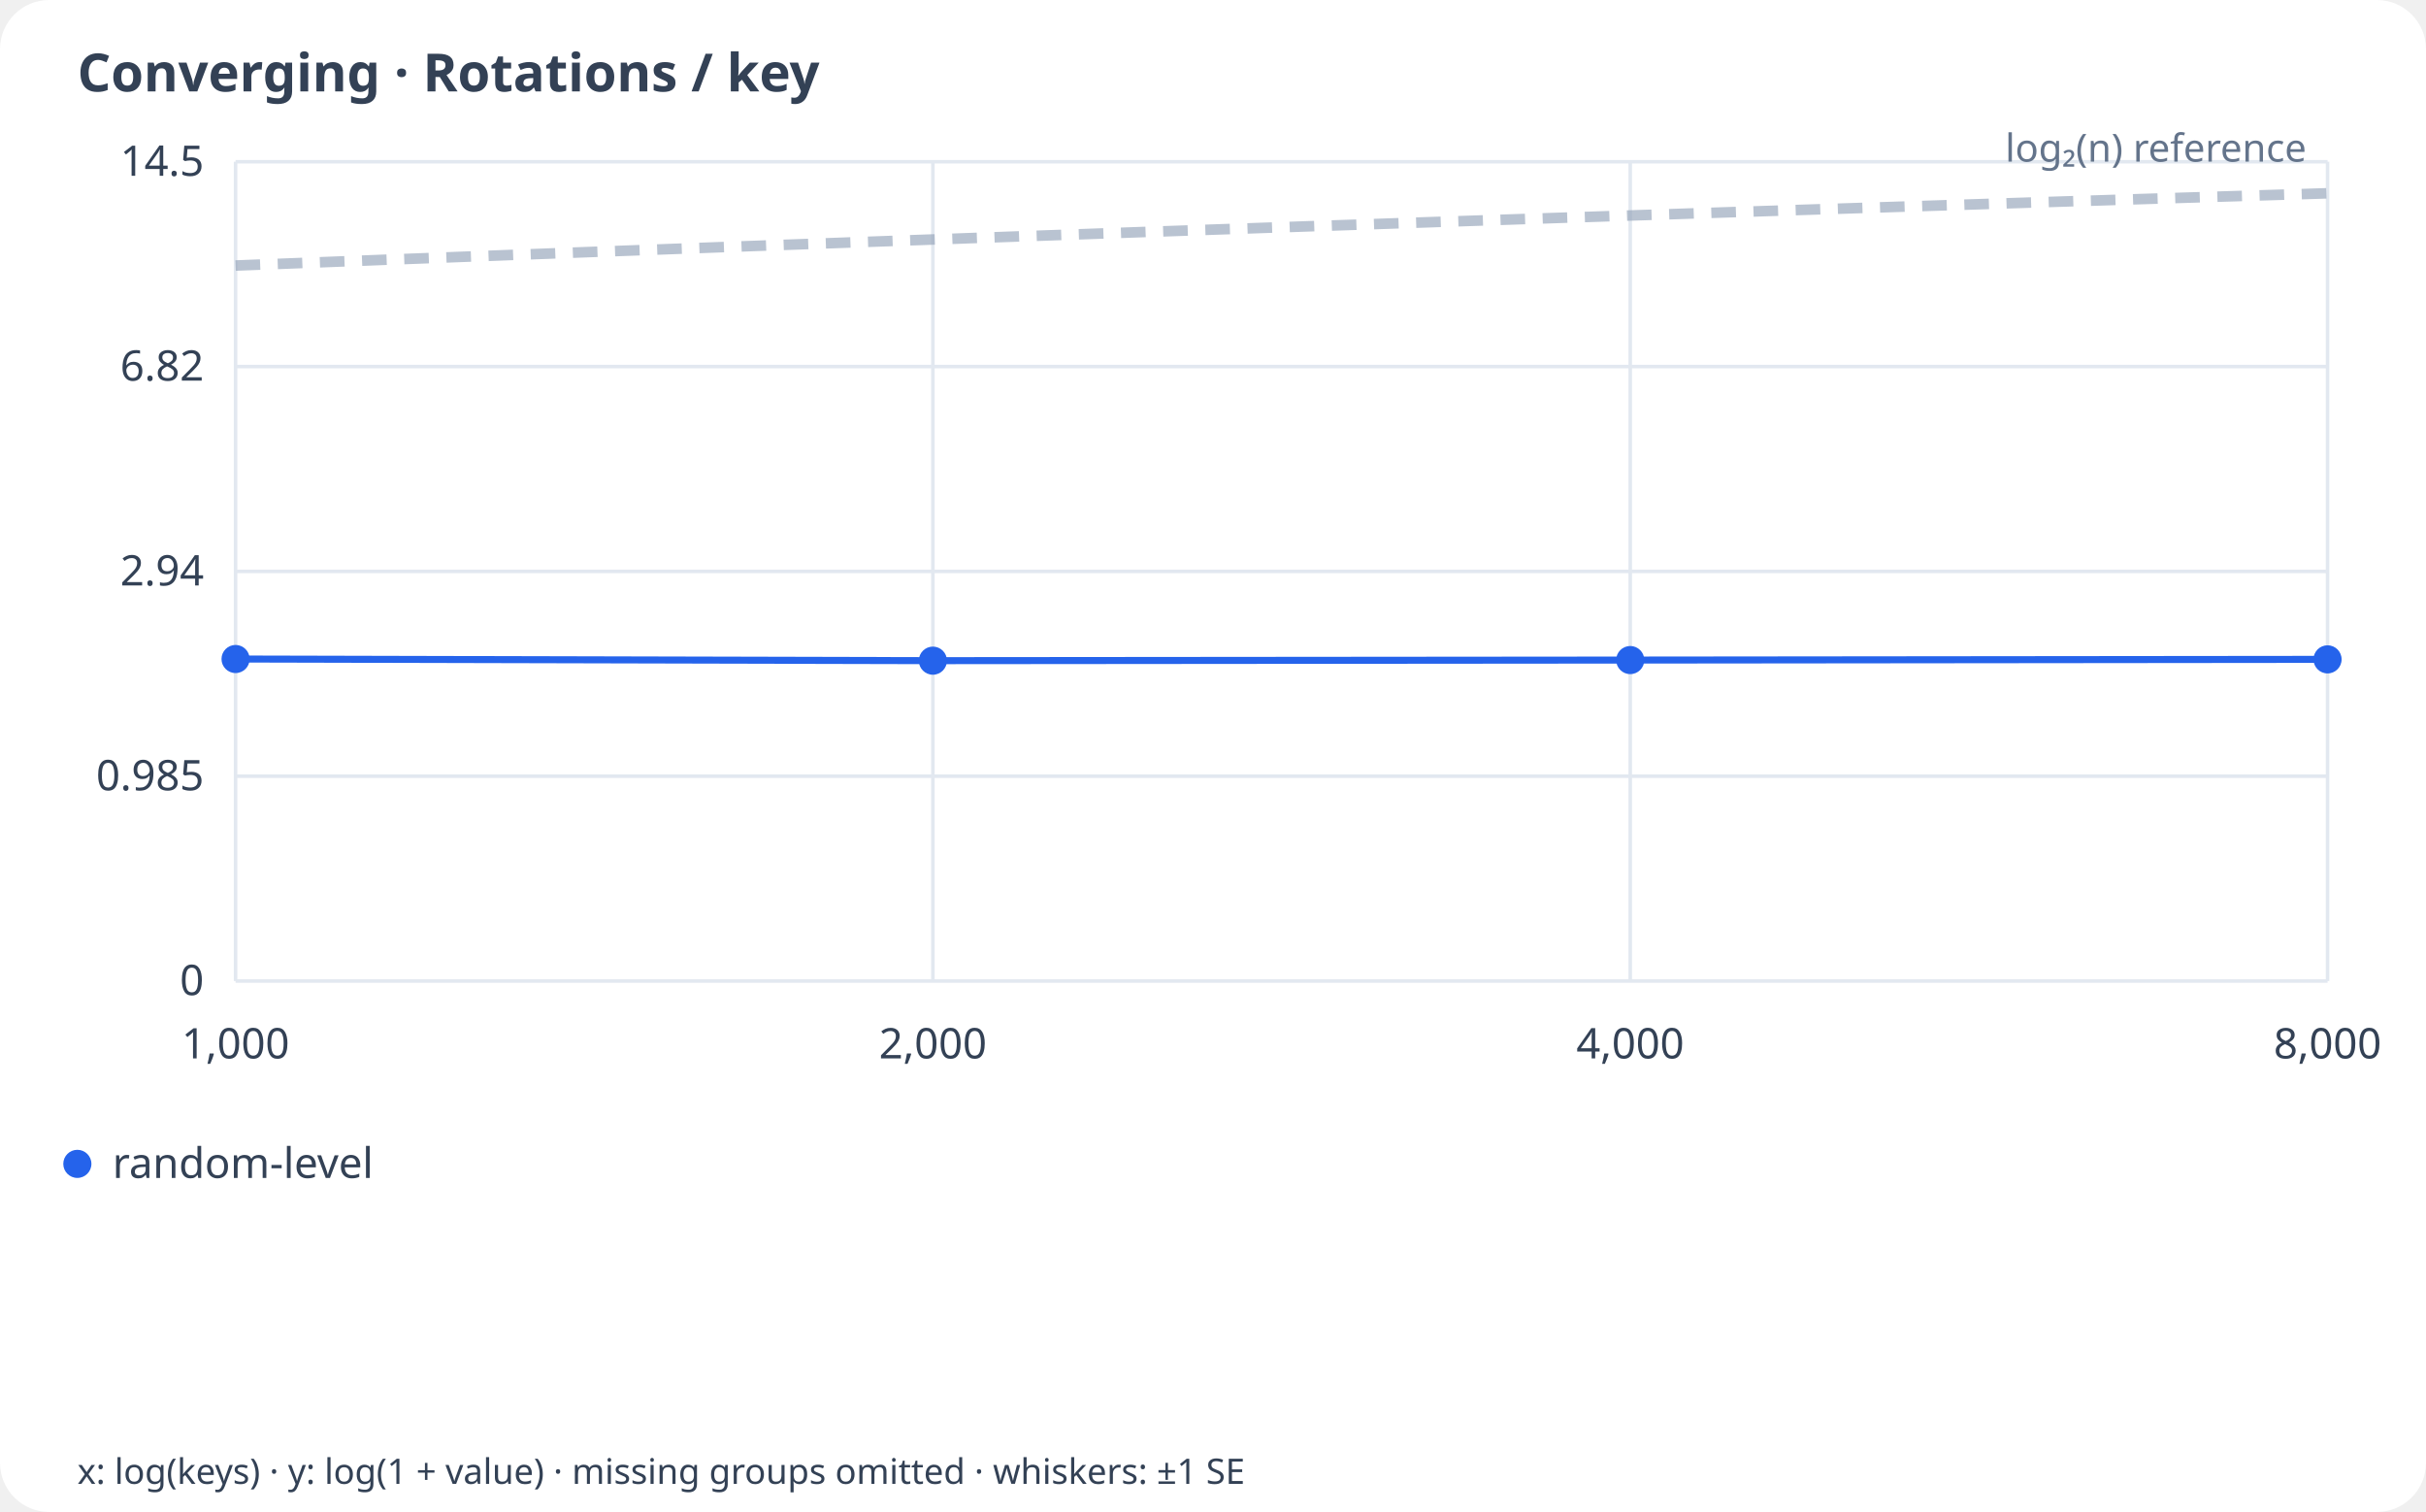
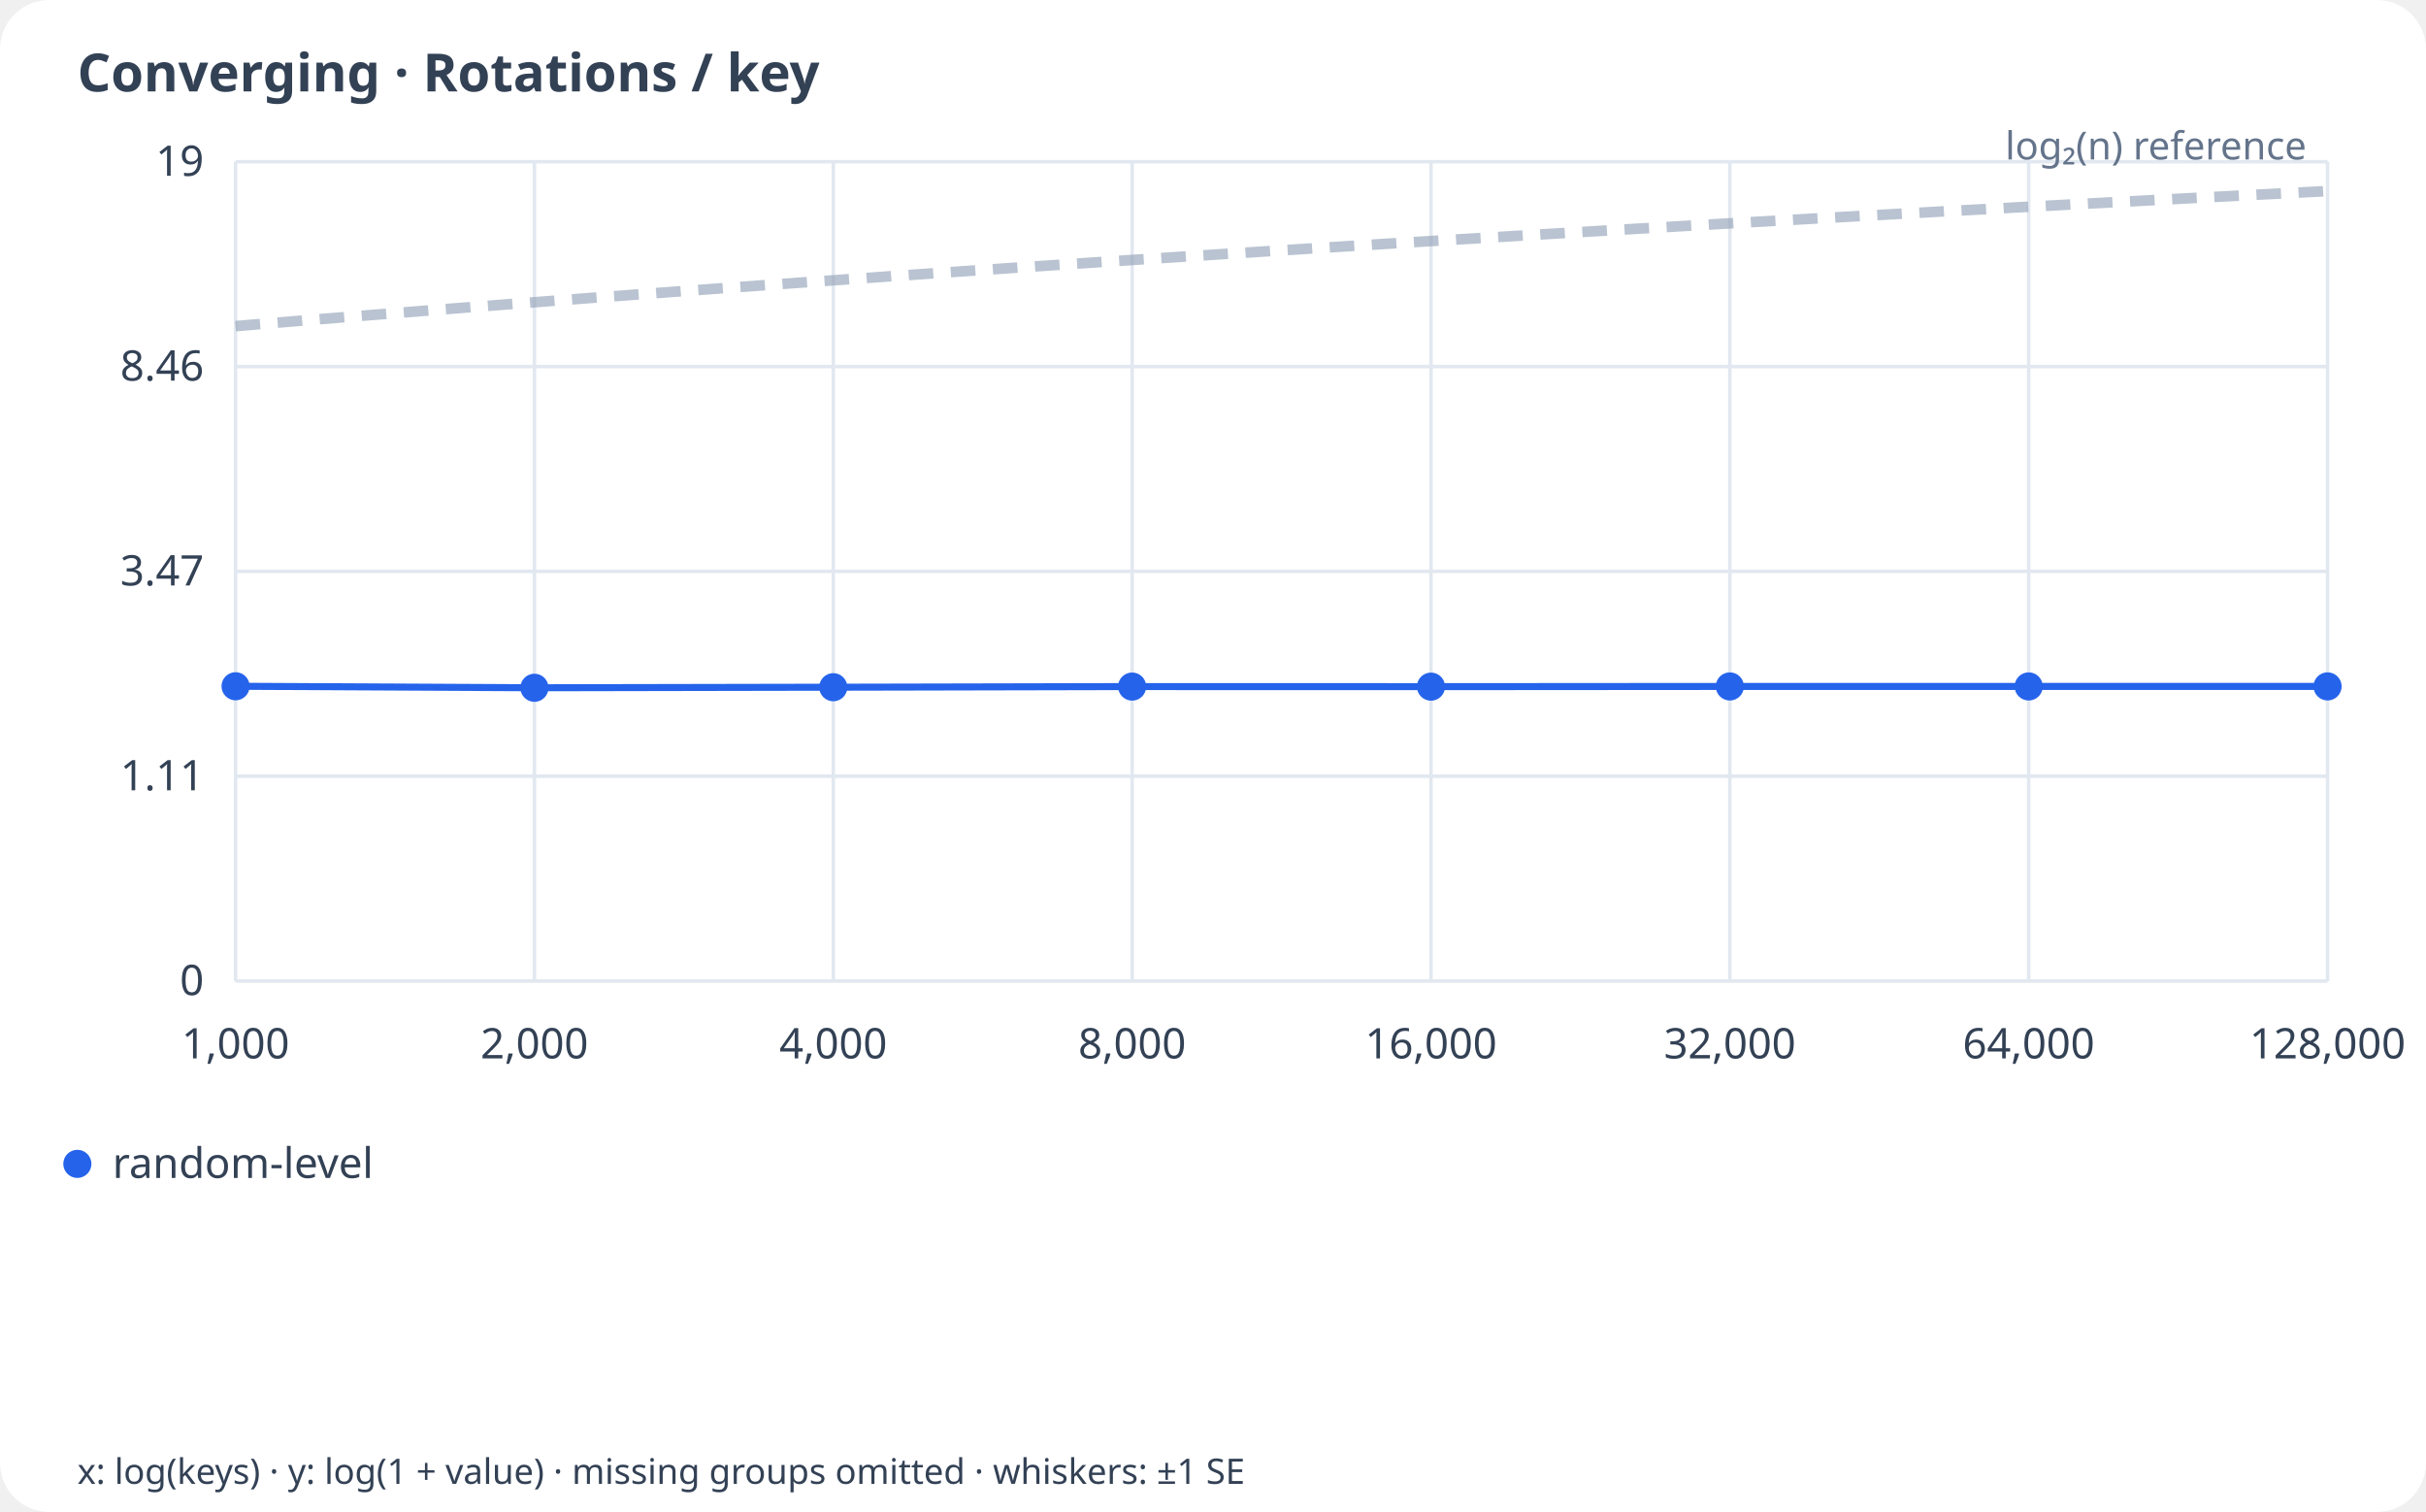
<svg xmlns="http://www.w3.org/2000/svg" viewBox="0 0 690 430" role="img" aria-labelledby="title desc">
  <style>text{font:12px system-ui,sans-serif;fill:#334155}.grid{stroke:#e2e8f0}path,line{vector-effect:non-scaling-stroke}</style>
  <rect width="690" height="430" rx="14" fill="white" />
  <text x="22" y="26" style="font-size:15px;font-weight:650">Converging · Rotations / key</text>
  <line class="grid" x1="67" x2="662" y1="279.00" y2="279.00" />
  <text x="58" y="283.00" text-anchor="end">0</text>
  <line class="grid" x1="67" x2="662" y1="220.75" y2="220.75" />
-   <text x="58" y="224.75" text-anchor="end">0.985</text>
+   <text x="58" y="224.75" text-anchor="end">1.11</text>
  <line class="grid" x1="67" x2="662" y1="162.50" y2="162.50" />
-   <text x="58" y="166.50" text-anchor="end">2.94</text>
+   <text x="58" y="166.50" text-anchor="end">3.47</text>
  <line class="grid" x1="67" x2="662" y1="104.25" y2="104.25" />
-   <text x="58" y="108.25" text-anchor="end">6.82</text>
+   <text x="58" y="108.25" text-anchor="end">8.46</text>
  <line class="grid" x1="67" x2="662" y1="46.00" y2="46.00" />
-   <text x="58" y="50.00" text-anchor="end">14.5</text>
+   <text x="58" y="50.00" text-anchor="end">19</text>
  <line class="grid" x1="67.00" x2="67.00" y1="46" y2="279" />
  <text x="67.00" y="301" text-anchor="middle">1,000</text>
-   <line class="grid" x1="265.33" x2="265.33" y1="46" y2="279" />
-   <text x="265.33" y="301" text-anchor="middle">2,000</text>
-   <line class="grid" x1="463.67" x2="463.67" y1="46" y2="279" />
-   <text x="463.67" y="301" text-anchor="middle">4,000</text>
+   <line class="grid" x1="152.00" x2="152.00" y1="46" y2="279" />
+   <text x="152.00" y="301" text-anchor="middle">2,000</text>
+   <line class="grid" x1="237.00" x2="237.00" y1="46" y2="279" />
+   <text x="237.00" y="301" text-anchor="middle">4,000</text>
+   <line class="grid" x1="322.00" x2="322.00" y1="46" y2="279" />
+   <text x="322.00" y="301" text-anchor="middle">8,000</text>
+   <line class="grid" x1="407.00" x2="407.00" y1="46" y2="279" />
+   <text x="407.00" y="301" text-anchor="middle">16,000</text>
+   <line class="grid" x1="492.00" x2="492.00" y1="46" y2="279" />
+   <text x="492.00" y="301" text-anchor="middle">32,000</text>
+   <line class="grid" x1="577.00" x2="577.00" y1="46" y2="279" />
+   <text x="577.00" y="301" text-anchor="middle">64,000</text>
  <line class="grid" x1="662.00" x2="662.00" y1="46" y2="279" />
-   <text x="662.00" y="301" text-anchor="middle">8,000</text>
-   <path class="log-reference" d="M67.00,75.52 L72.95,75.29 L78.90,75.06 L84.85,74.83 L90.80,74.60 L96.75,74.37 L102.70,74.14 L108.65,73.91 L114.60,73.68 L120.55,73.46 L126.50,73.23 L132.45,73.00 L138.40,72.78 L144.35,72.55 L150.30,72.33 L156.25,72.11 L162.20,71.88 L168.15,71.66 L174.10,71.44 L180.05,71.22 L186.00,71.00 L191.95,70.78 L197.90,70.56 L203.85,70.34 L209.80,70.12 L215.75,69.90 L221.70,69.68 L227.65,69.47 L233.60,69.25 L239.55,69.04 L245.50,68.82 L251.45,68.61 L257.40,68.39 L263.35,68.18 L269.30,67.97 L275.25,67.75 L281.20,67.54 L287.15,67.33 L293.10,67.12 L299.05,66.91 L305.00,66.70 L310.95,66.49 L316.90,66.28 L322.85,66.07 L328.80,65.86 L334.75,65.66 L340.70,65.45 L346.65,65.24 L352.60,65.04 L358.55,64.83 L364.50,64.63 L370.45,64.42 L376.40,64.22 L382.35,64.02 L388.30,63.82 L394.25,63.61 L400.20,63.41 L406.15,63.21 L412.10,63.01 L418.05,62.81 L424.00,62.61 L429.95,62.41 L435.90,62.21 L441.85,62.01 L447.80,61.81 L453.75,61.62 L459.70,61.42 L465.65,61.22 L471.60,61.03 L477.55,60.83 L483.50,60.63 L489.45,60.44 L495.40,60.25 L501.35,60.05 L507.30,59.86 L513.25,59.66 L519.20,59.47 L525.15,59.28 L531.10,59.09 L537.05,58.90 L543.00,58.71 L548.95,58.52 L554.90,58.33 L560.85,58.14 L566.80,57.95 L572.75,57.76 L578.70,57.57 L584.65,57.38 L590.60,57.19 L596.55,57.01 L602.50,56.82 L608.45,56.63 L614.40,56.45 L620.35,56.26 L626.30,56.08 L632.25,55.89 L638.20,55.71 L644.15,55.52 L650.10,55.34 L656.05,55.16 L662.00,54.97" stroke="#94a3b8" stroke-width="3" stroke-dasharray="7 5" opacity="0.65" fill="none" />
-   <text x="656" y="45.97" text-anchor="end" style="fill:#64748b;font-size:11px">log₂(n) reference</text>
-   <path d="M67.00,187.63V187.21 M64.00,187.63h6 M64.00,187.21h6" stroke="#2563eb" fill="none" />
-   <circle cx="67.00" cy="187.42" r="4" fill="#2563eb" />
-   <path d="M67.00,187.42 L265.33,187.89" stroke="#2563eb" stroke-width="2" fill="none" />
-   <path d="M265.33,188.07V187.71 M262.33,188.07h6 M262.33,187.71h6" stroke="#2563eb" fill="none" />
-   <circle cx="265.33" cy="187.89" r="4" fill="#2563eb" />
-   <path d="M265.33,187.89 L463.67,187.72" stroke="#2563eb" stroke-width="2" fill="none" />
-   <path d="M463.67,187.80V187.63 M460.67,187.80h6 M460.67,187.63h6" stroke="#2563eb" fill="none" />
-   <circle cx="463.67" cy="187.72" r="4" fill="#2563eb" />
-   <path d="M463.67,187.72 L662.00,187.52" stroke="#2563eb" stroke-width="2" fill="none" />
-   <path d="M662.00,187.58V187.46 M659.00,187.58h6 M659.00,187.46h6" stroke="#2563eb" fill="none" />
-   <circle cx="662.00" cy="187.52" r="4" fill="#2563eb" />
+   <text x="662.00" y="301" text-anchor="middle">128,000</text>
+   <path class="log-reference" d="M67.00,92.75 L72.95,92.25 L78.90,91.76 L84.85,91.27 L90.80,90.78 L96.75,90.30 L102.70,89.82 L108.65,89.35 L114.60,88.87 L120.55,88.40 L126.50,87.93 L132.45,87.47 L138.40,87.01 L144.35,86.55 L150.30,86.09 L156.25,85.63 L162.20,85.18 L168.15,84.73 L174.10,84.29 L180.05,83.84 L186.00,83.40 L191.95,82.96 L197.90,82.53 L203.85,82.09 L209.80,81.66 L215.75,81.23 L221.70,80.80 L227.65,80.38 L233.60,79.96 L239.55,79.54 L245.50,79.12 L251.45,78.70 L257.40,78.29 L263.35,77.88 L269.30,77.47 L275.25,77.06 L281.20,76.66 L287.15,76.25 L293.10,75.85 L299.05,75.46 L305.00,75.06 L310.95,74.66 L316.90,74.27 L322.85,73.88 L328.80,73.49 L334.75,73.11 L340.70,72.72 L346.65,72.34 L352.60,71.96 L358.55,71.58 L364.50,71.20 L370.45,70.83 L376.40,70.45 L382.35,70.08 L388.30,69.71 L394.25,69.34 L400.20,68.98 L406.15,68.61 L412.10,68.25 L418.05,67.89 L424.00,67.53 L429.95,67.17 L435.90,66.81 L441.85,66.46 L447.80,66.10 L453.75,65.75 L459.70,65.40 L465.65,65.05 L471.60,64.71 L477.55,64.36 L483.50,64.02 L489.45,63.67 L495.40,63.33 L501.35,62.99 L507.30,62.66 L513.25,62.32 L519.20,61.98 L525.15,61.65 L531.10,61.32 L537.05,60.99 L543.00,60.66 L548.95,60.33 L554.90,60.00 L560.85,59.68 L566.80,59.36 L572.75,59.03 L578.70,58.71 L584.65,58.39 L590.60,58.07 L596.55,57.76 L602.50,57.44 L608.45,57.13 L614.40,56.81 L620.35,56.50 L626.30,56.19 L632.25,55.88 L638.20,55.57 L644.15,55.26 L650.10,54.96 L656.05,54.65 L662.00,54.35" stroke="#94a3b8" stroke-width="3" stroke-dasharray="7 5" opacity="0.65" fill="none" />
+   <text x="656" y="45.35" text-anchor="end" style="fill:#64748b;font-size:11px">log₂(n) reference</text>
+   <path d="M67.00,195.37V194.98 M64.00,195.37h6 M64.00,194.98h6" stroke="#2563eb" fill="none" />
+   <circle cx="67.00" cy="195.17" r="4" fill="#2563eb" />
+   <path d="M67.00,195.17 L152.00,195.60" stroke="#2563eb" stroke-width="2" fill="none" />
+   <path d="M152.00,195.77V195.44 M149.00,195.77h6 M149.00,195.44h6" stroke="#2563eb" fill="none" />
+   <circle cx="152.00" cy="195.60" r="4" fill="#2563eb" />
+   <path d="M152.00,195.60 L237.00,195.44" stroke="#2563eb" stroke-width="2" fill="none" />
+   <path d="M237.00,195.52V195.36 M234.00,195.52h6 M234.00,195.36h6" stroke="#2563eb" fill="none" />
+   <circle cx="237.00" cy="195.44" r="4" fill="#2563eb" />
+   <path d="M237.00,195.44 L322.00,195.26" stroke="#2563eb" stroke-width="2" fill="none" />
+   <path d="M322.00,195.31V195.20 M319.00,195.31h6 M319.00,195.20h6" stroke="#2563eb" fill="none" />
+   <circle cx="322.00" cy="195.26" r="4" fill="#2563eb" />
+   <path d="M322.00,195.26 L407.00,195.28" stroke="#2563eb" stroke-width="2" fill="none" />
+   <path d="M407.00,195.35V195.20 M404.00,195.35h6 M404.00,195.20h6" stroke="#2563eb" fill="none" />
+   <circle cx="407.00" cy="195.28" r="4" fill="#2563eb" />
+   <path d="M407.00,195.28 L492.00,195.22" stroke="#2563eb" stroke-width="2" fill="none" />
+   <path d="M492.00,195.26V195.19 M489.00,195.26h6 M489.00,195.19h6" stroke="#2563eb" fill="none" />
+   <circle cx="492.00" cy="195.22" r="4" fill="#2563eb" />
+   <path d="M492.00,195.22 L577.00,195.22" stroke="#2563eb" stroke-width="2" fill="none" />
+   <path d="M577.00,195.24V195.19 M574.00,195.24h6 M574.00,195.19h6" stroke="#2563eb" fill="none" />
+   <circle cx="577.00" cy="195.22" r="4" fill="#2563eb" />
+   <path d="M577.00,195.22 L662.00,195.21" stroke="#2563eb" stroke-width="2" fill="none" />
+   <path d="M662.00,195.22V195.19 M659.00,195.22h6 M659.00,195.19h6" stroke="#2563eb" fill="none" />
+   <circle cx="662.00" cy="195.21" r="4" fill="#2563eb" />
  <circle cx="22" cy="331" r="4" fill="#2563eb" />
  <text x="32" y="335">random-level</text>
  <text x="22" y="422" style="font-size:10px">x: log(keys) · y: log(1 + value) · missing groups omitted · whiskers: ±1 SE</text>
</svg>
